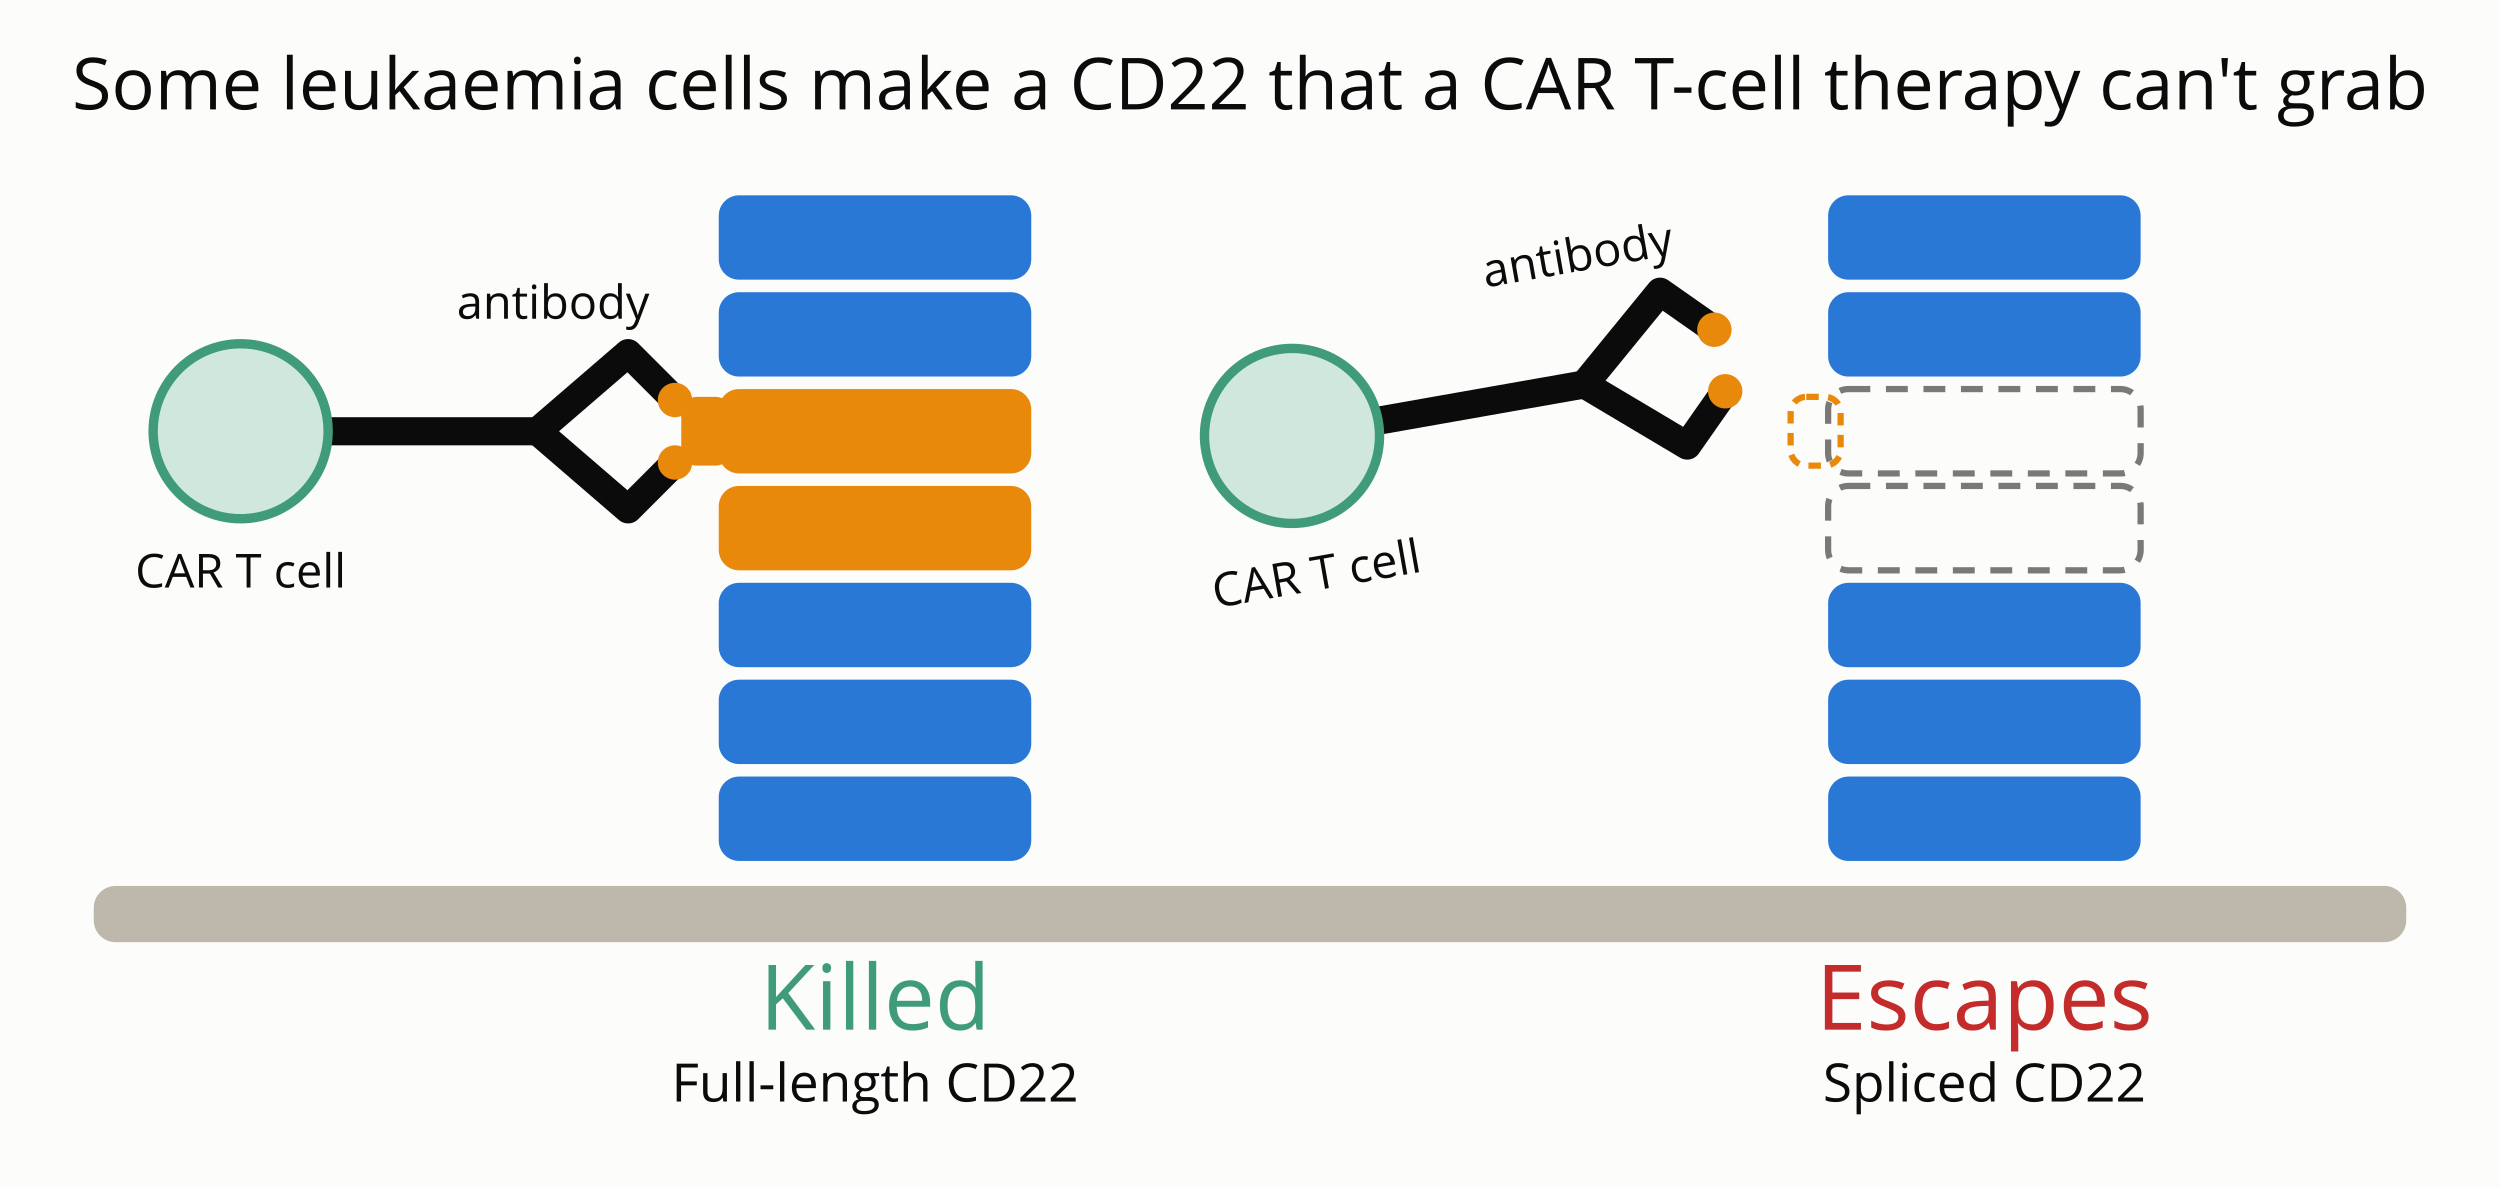
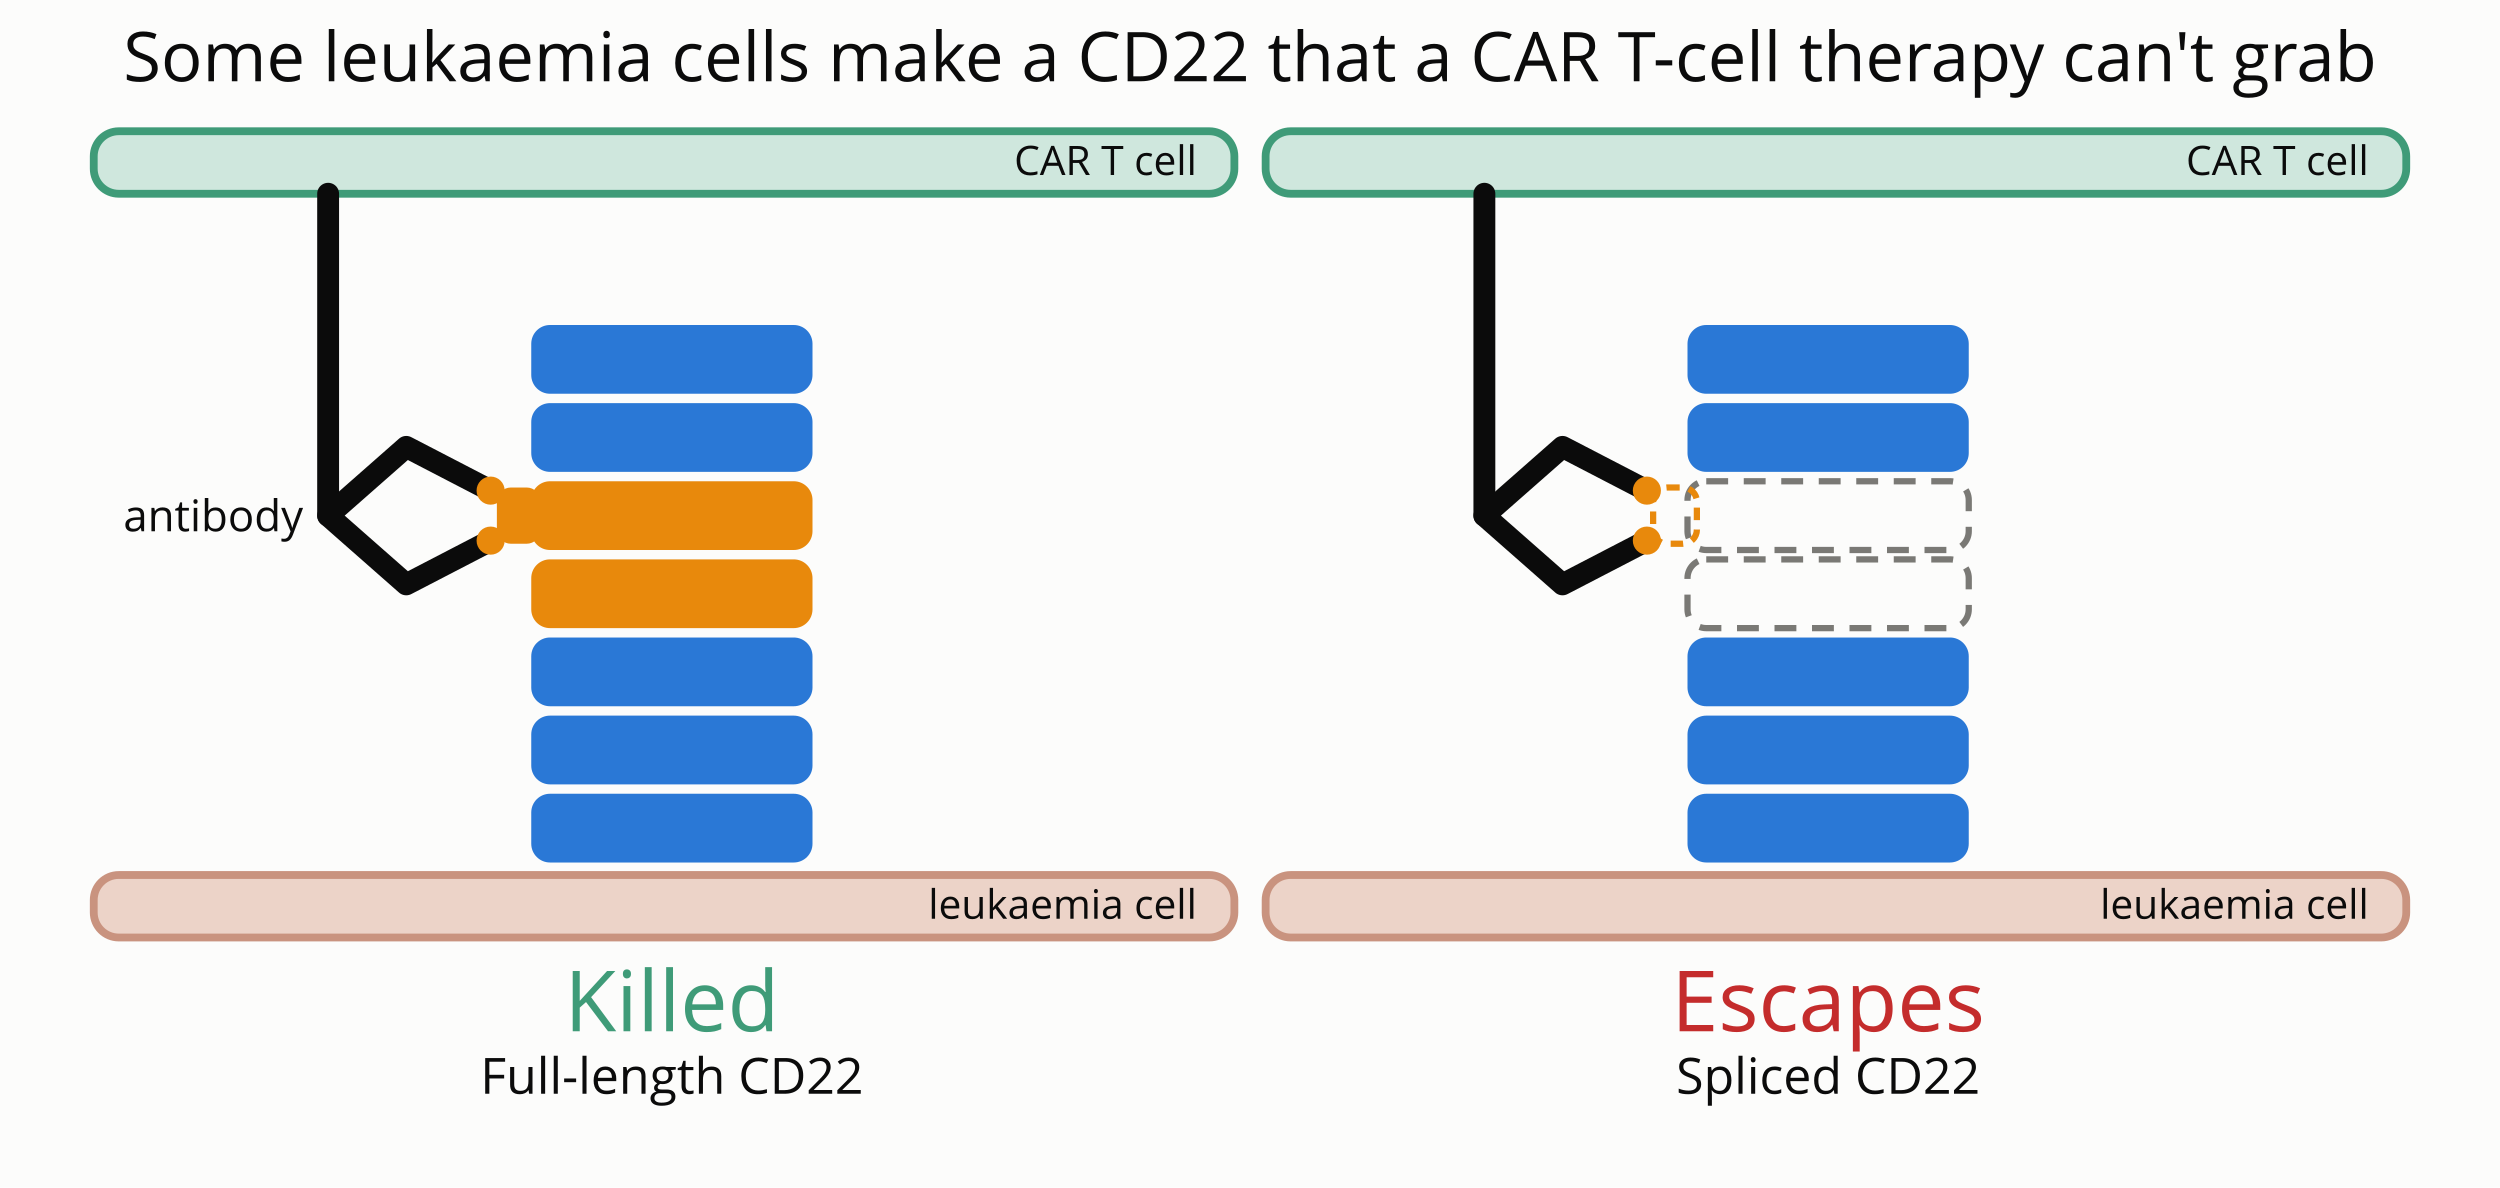
<svg xmlns="http://www.w3.org/2000/svg" viewBox="0 0 1600 760" font-family="Open Sans, Helvetica, Arial, sans-serif">
  <rect width="1600" height="760" fill="#fcfcfb" />
-   <text x="800" y="70" font-size="46" text-anchor="middle" fill="#0b0b0b">Some leukaemia cells make a CD22 that a CAR T-cell therapy can't grab</text>
-   <rect x="60" y="567" width="1480" height="36" rx="14" fill="#bdb8ab" />
-   <rect x="460.0" y="125" width="200" height="54" rx="13" fill="#2a78d6" />
-   <rect x="460.0" y="187" width="200" height="54" rx="13" fill="#2a78d6" />
-   <rect x="460.0" y="249" width="200" height="54" rx="13" fill="#e8890c" />
-   <rect x="460.0" y="311" width="200" height="54" rx="13" fill="#e8890c" />
-   <rect x="460.0" y="373" width="200" height="54" rx="13" fill="#2a78d6" />
-   <rect x="460.0" y="435" width="200" height="54" rx="13" fill="#2a78d6" />
-   <rect x="460.0" y="497" width="200" height="54" rx="13" fill="#2a78d6" />
-   <rect x="436.0" y="254.0" width="32" height="44" rx="10" fill="#e8890c" />
-   <g transform="">
-     <path d="M204.0 276.0 L344.0 276.0" stroke="#0b0b0b" stroke-width="18" stroke-linecap="round" />
-     <circle cx="154.0" cy="276.0" r="56" fill="#cfe7dd" stroke="#3f9b78" stroke-width="6" />
-     <path d="M432.0 256.0 L402.0 226.0 L344.0 276.0 L402.0 326.0 L432.0 296.0" stroke="#0b0b0b" stroke-width="18" fill="none" stroke-linecap="round" stroke-linejoin="round" />
-     <circle cx="432.0" cy="256.0" r="11" fill="#e8890c" />
-     <circle cx="432.0" cy="296.0" r="11" fill="#e8890c" />
-     <text x="154.0" y="376.0" font-size="30" text-anchor="middle" fill="#0b0b0b">CAR T cell</text>
-     <text x="354.0" y="204.0" font-size="30" text-anchor="middle" fill="#0b0b0b">antibody</text>
-   </g>
-   <text x="560" y="659" font-size="58" text-anchor="middle" fill="#3f9b78">Killed</text>
-   <text x="560" y="705" font-size="34" text-anchor="middle" fill="#0b0b0b">Full-length CD22</text>
-   <rect x="1170.0" y="125" width="200" height="54" rx="13" fill="#2a78d6" />
-   <rect x="1170.0" y="187" width="200" height="54" rx="13" fill="#2a78d6" />
-   <rect x="1170.0" y="249" width="200" height="54" rx="13" fill="#fcfcfb" stroke="#7a7975" stroke-width="4" stroke-dasharray="14 10" />
-   <rect x="1170.0" y="311" width="200" height="54" rx="13" fill="#fcfcfb" stroke="#7a7975" stroke-width="4" stroke-dasharray="14 10" />
-   <rect x="1170.0" y="373" width="200" height="54" rx="13" fill="#2a78d6" />
-   <rect x="1170.0" y="435" width="200" height="54" rx="13" fill="#2a78d6" />
-   <rect x="1170.0" y="497" width="200" height="54" rx="13" fill="#2a78d6" />
-   <rect x="1146.0" y="254.0" width="32" height="44" rx="10" fill="none" stroke="#e8890c" stroke-width="4" stroke-dasharray="8 6" />
-   <g transform="translate(-40 -30) rotate(-10 1054.0 276.0)">
-     <path d="M914.0 276.0 L1054.0 276.0" stroke="#0b0b0b" stroke-width="18" stroke-linecap="round" />
-     <circle cx="864.0" cy="276.0" r="56" fill="#cfe7dd" stroke="#3f9b78" stroke-width="6" />
-     <path d="M1142.0 256.0 L1112.0 226.0 L1054.0 276.0 L1112.0 326.0 L1142.0 296.0" stroke="#0b0b0b" stroke-width="18" fill="none" stroke-linecap="round" stroke-linejoin="round" />
-     <circle cx="1142.0" cy="256.0" r="11" fill="#e8890c" />
-     <circle cx="1142.0" cy="296.0" r="11" fill="#e8890c" />
-     <text x="864.0" y="376.0" font-size="30" text-anchor="middle" fill="#0b0b0b">CAR T cell</text>
-     <text x="1064.0" y="204.0" font-size="30" text-anchor="middle" fill="#0b0b0b">antibody</text>
-   </g>
-   <text x="1270" y="659" font-size="58" text-anchor="middle" fill="#c42c2c">Escapes</text>
-   <text x="1270" y="705" font-size="34" text-anchor="middle" fill="#0b0b0b">Spliced CD22</text>
+   <text x="800" y="52" font-size="44" text-anchor="middle" fill="#0b0b0b">Some leukaemia cells make a CD22 that a CAR T-cell therapy can't grab</text>
+   <rect x="60" y="84" width="730" height="40" rx="16" fill="#cfe7dd" stroke="#3f9b78" stroke-width="5" />
+   <text x="766" y="112" font-size="26" text-anchor="end" fill="#0b0b0b">CAR T cell</text>
+   <rect x="60" y="560" width="730" height="40" rx="16" fill="#ecd3c8" stroke="#c9937f" stroke-width="5" />
+   <text x="766" y="588" font-size="26" text-anchor="end" fill="#0b0b0b">leukaemia cell</text>
+   <rect x="340.0" y="208" width="180" height="44" rx="12" fill="#2a78d6" />
+   <rect x="340.0" y="258" width="180" height="44" rx="12" fill="#2a78d6" />
+   <rect x="340.0" y="308" width="180" height="44" rx="12" fill="#e8890c" />
+   <rect x="340.0" y="358" width="180" height="44" rx="12" fill="#e8890c" />
+   <rect x="340.0" y="408" width="180" height="44" rx="12" fill="#2a78d6" />
+   <rect x="340.0" y="458" width="180" height="44" rx="12" fill="#2a78d6" />
+   <rect x="340.0" y="508" width="180" height="44" rx="12" fill="#2a78d6" />
+   <path d="M210.0 124 L210.0 330.0" stroke="#0b0b0b" stroke-width="14" stroke-linecap="round" />
+   <path d="M314.0 314.0 L260.0 286.0 L210.0 330.0 L260.0 374.0 L314.0 346.0" stroke="#0b0b0b" stroke-width="14" fill="none" stroke-linecap="round" stroke-linejoin="round" />
+   <circle cx="314.0" cy="314.0" r="9" fill="#e8890c" />
+   <circle cx="314.0" cy="346.0" r="9" fill="#e8890c" />
+   <rect x="318.0" y="312.0" width="28" height="36" rx="9" fill="#e8890c" />
+   <text x="194.0" y="340.0" font-size="28" text-anchor="end" fill="#0b0b0b">antibody</text>
+   <text x="430" y="660" font-size="54" text-anchor="middle" fill="#3f9b78">Killed</text>
+   <text x="430" y="700" font-size="32" text-anchor="middle" fill="#0b0b0b">Full-length CD22</text>
+   <rect x="810" y="84" width="730" height="40" rx="16" fill="#cfe7dd" stroke="#3f9b78" stroke-width="5" />
+   <text x="1516" y="112" font-size="26" text-anchor="end" fill="#0b0b0b">CAR T cell</text>
+   <rect x="810" y="560" width="730" height="40" rx="16" fill="#ecd3c8" stroke="#c9937f" stroke-width="5" />
+   <text x="1516" y="588" font-size="26" text-anchor="end" fill="#0b0b0b">leukaemia cell</text>
+   <rect x="1080.0" y="208" width="180" height="44" rx="12" fill="#2a78d6" />
+   <rect x="1080.0" y="258" width="180" height="44" rx="12" fill="#2a78d6" />
+   <rect x="1080.0" y="308" width="180" height="44" rx="12" fill="#fcfcfb" stroke="#7a7975" stroke-width="4" stroke-dasharray="14 10" />
+   <rect x="1080.0" y="358" width="180" height="44" rx="12" fill="#fcfcfb" stroke="#7a7975" stroke-width="4" stroke-dasharray="14 10" />
+   <rect x="1080.0" y="408" width="180" height="44" rx="12" fill="#2a78d6" />
+   <rect x="1080.0" y="458" width="180" height="44" rx="12" fill="#2a78d6" />
+   <rect x="1080.0" y="508" width="180" height="44" rx="12" fill="#2a78d6" />
+   <path d="M950.0 124 L950.0 330.0" stroke="#0b0b0b" stroke-width="14" stroke-linecap="round" />
+   <path d="M1054.0 314.0 L1000.0 286.0 L950.0 330.0 L1000.0 374.0 L1054.0 346.0" stroke="#0b0b0b" stroke-width="14" fill="none" stroke-linecap="round" stroke-linejoin="round" />
+   <circle cx="1054.0" cy="314.0" r="9" fill="#e8890c" />
+   <circle cx="1054.0" cy="346.0" r="9" fill="#e8890c" />
+   <rect x="1058.0" y="312.0" width="28" height="36" rx="9" fill="none" stroke="#e8890c" stroke-width="4" stroke-dasharray="8 6" />
+   <path d="M1042.0 304.0 l16 16 M1058.0 304.0 l-16 16" stroke="none" />
+   <text x="1170" y="660" font-size="54" text-anchor="middle" fill="#c42c2c">Escapes</text>
+   <text x="1170" y="700" font-size="32" text-anchor="middle" fill="#0b0b0b">Spliced CD22</text>
</svg>
